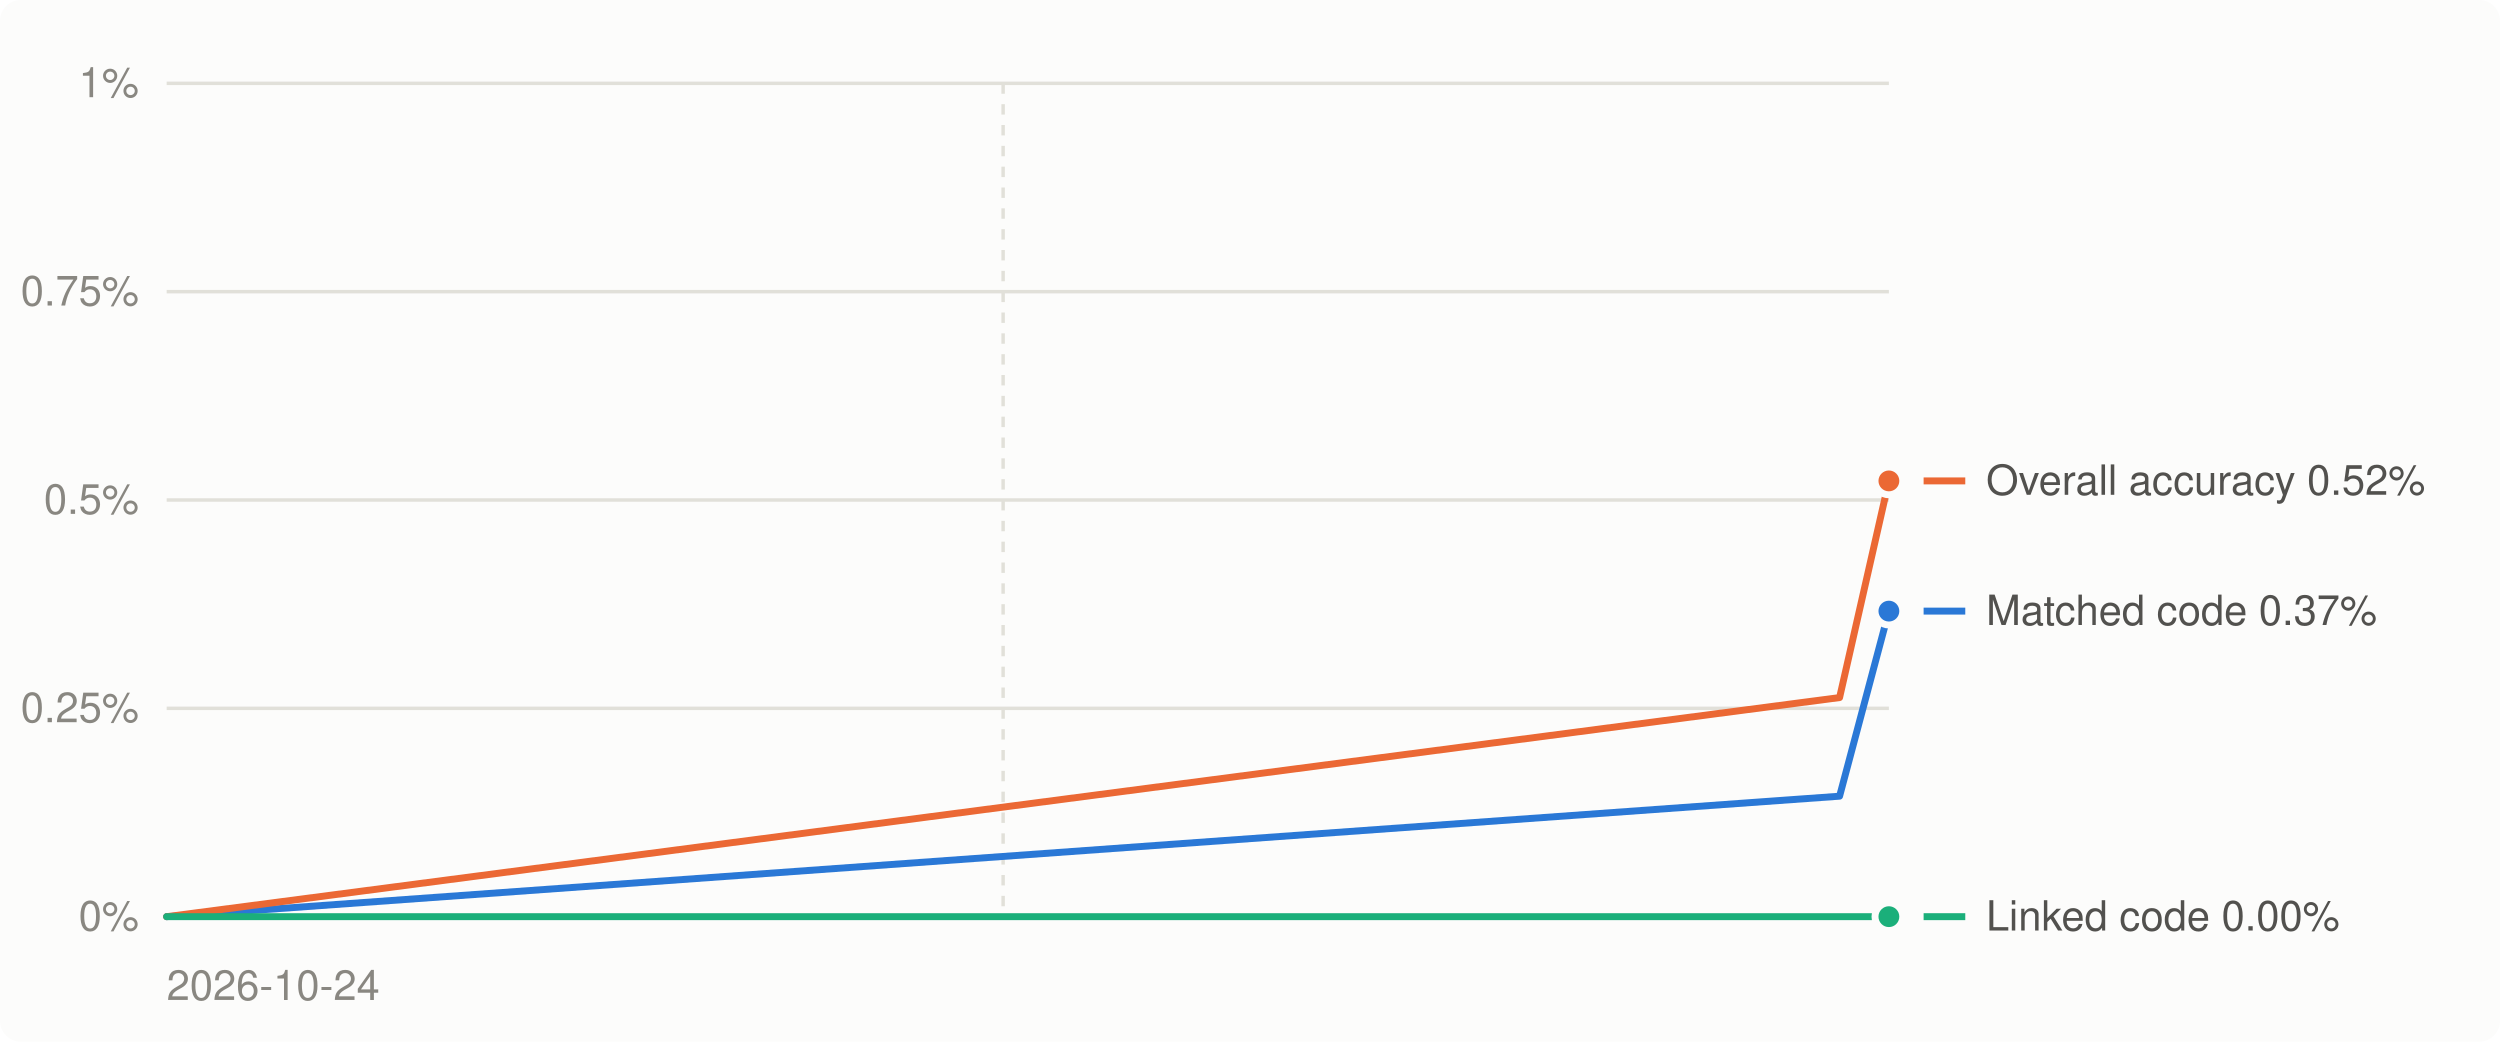
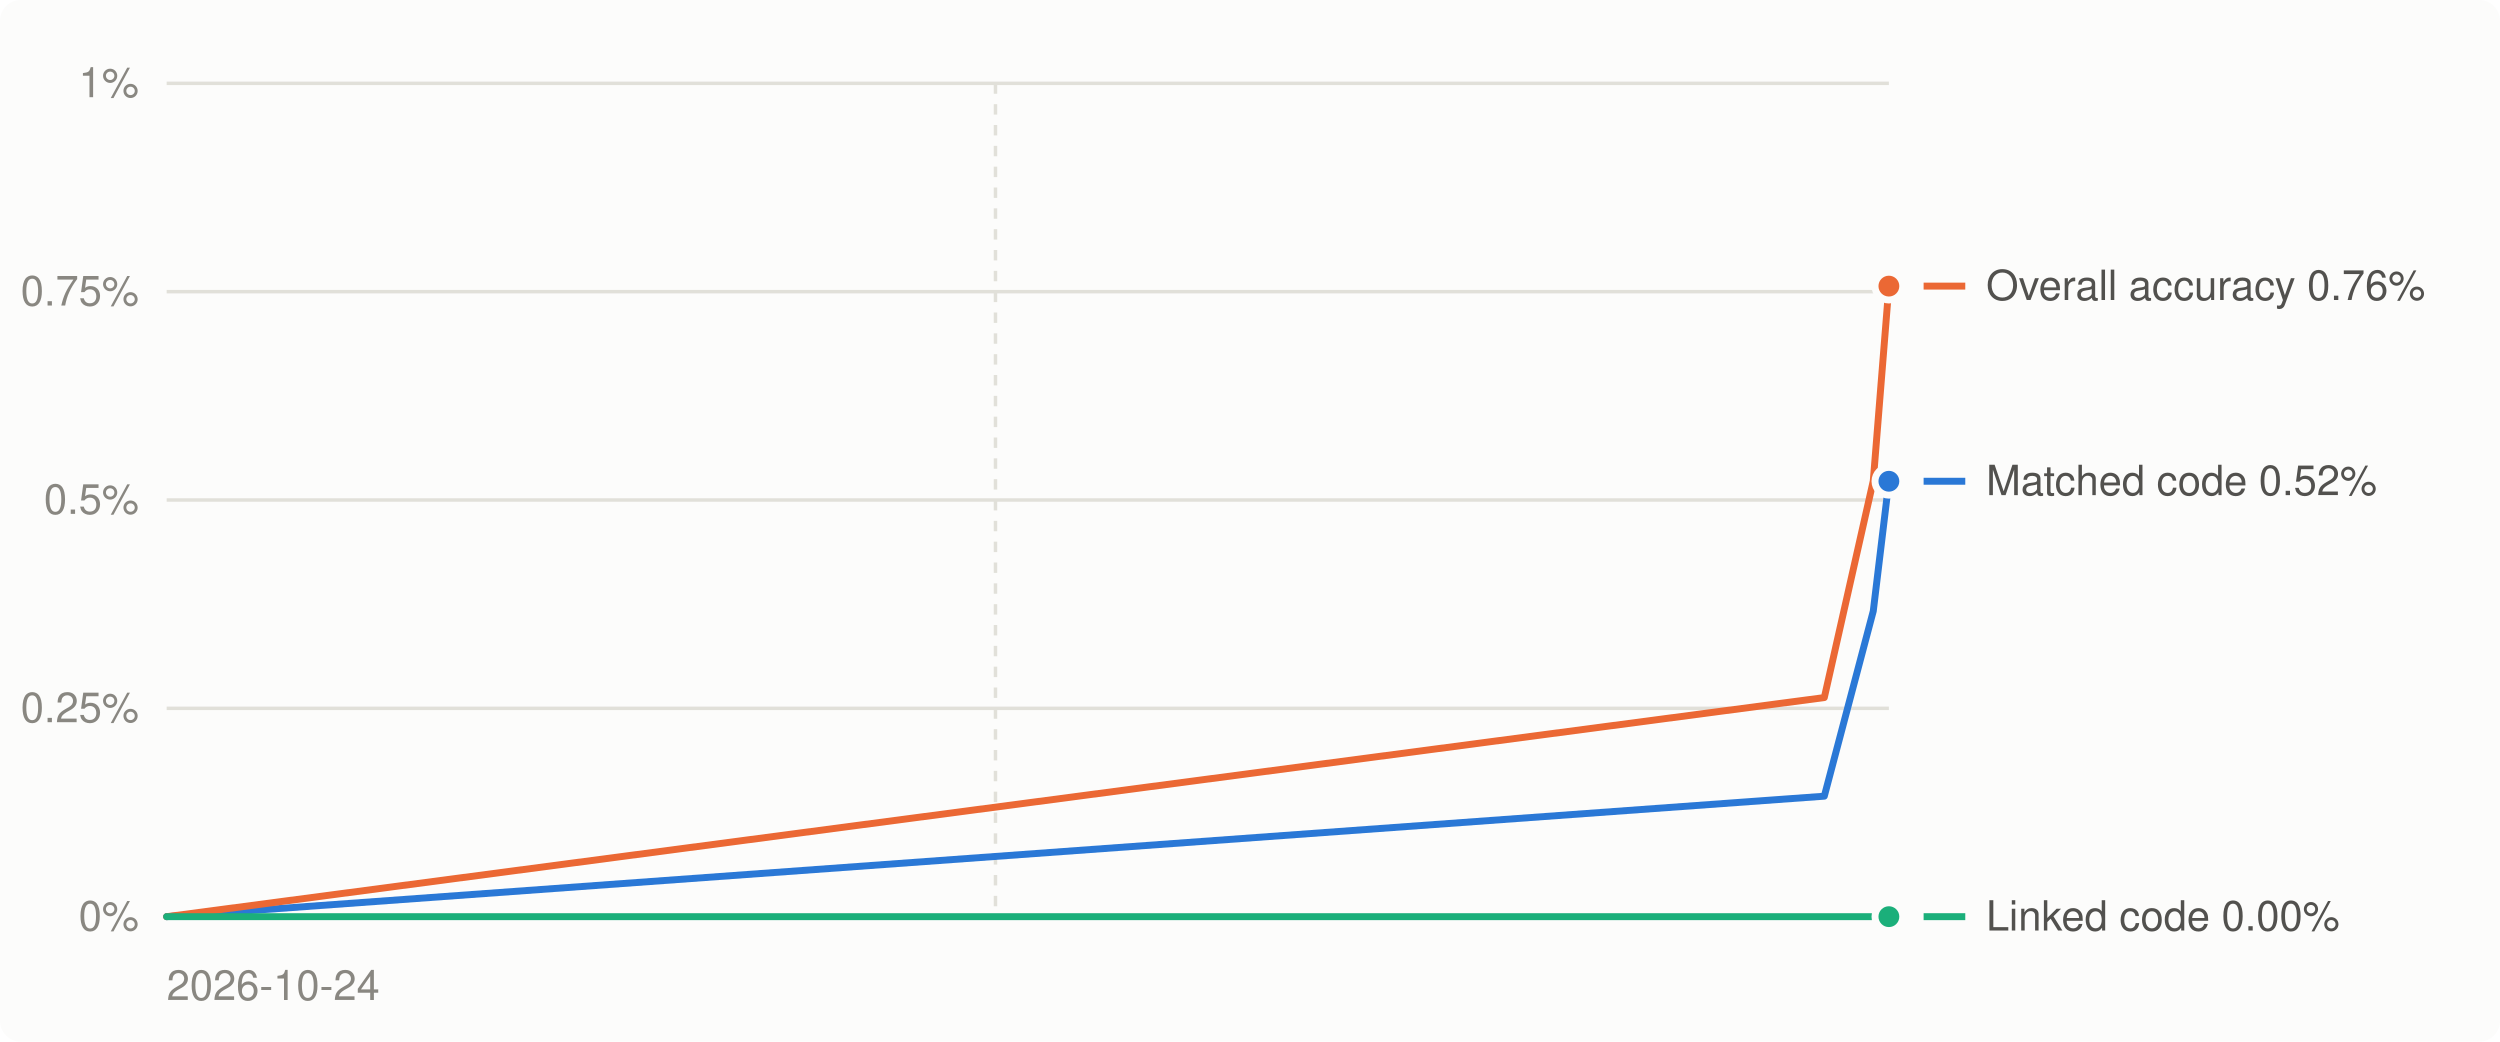
<svg xmlns="http://www.w3.org/2000/svg" viewBox="0 0 720 300" width="720" height="300" role="img" aria-label="Decompilation progress over time">
  <style>
.bg{fill:#fcfcfb}.grid{stroke:#e1e0d9}.muted{fill:#898781}.lbl{fill:#52514e}.ln0{stroke:#2a78d6}.dot0{fill:#2a78d6;stroke:#fcfcfb}.ln1{stroke:#eb6834}.dot1{fill:#eb6834;stroke:#fcfcfb}.ln2{stroke:#1baf7a}.dot2{fill:#1baf7a;stroke:#fcfcfb}
@media (prefers-color-scheme: dark){.bg{fill:#1a1a19}.grid{stroke:#2c2c2a}.muted{fill:#898781}.lbl{fill:#c3c2b7}.ln0{stroke:#3987e5}.dot0{fill:#3987e5;stroke:#1a1a19}.ln1{stroke:#d95926}.dot1{fill:#d95926;stroke:#1a1a19}.ln2{stroke:#199e70}.dot2{fill:#199e70;stroke:#1a1a19}}
text{font:12px -apple-system,BlinkMacSystemFont,'Segoe UI',Helvetica,Arial,sans-serif}
</style>
  <rect class="bg" width="720" height="300" rx="6" />
  <line x1="48" x2="544" y1="264.0" y2="264.0" class="grid" stroke-width="1" />
  <text x="40" y="268.0" class="muted" text-anchor="end">0%</text>
  <line x1="48" x2="544" y1="204.0" y2="204.0" class="grid" stroke-width="1" />
  <text x="40" y="208.0" class="muted" text-anchor="end">0.25%</text>
  <line x1="48" x2="544" y1="144.0" y2="144.0" class="grid" stroke-width="1" />
  <text x="40" y="148.0" class="muted" text-anchor="end">0.5%</text>
  <line x1="48" x2="544" y1="84.0" y2="84.0" class="grid" stroke-width="1" />
  <text x="40" y="88.0" class="muted" text-anchor="end">0.75%</text>
  <line x1="48" x2="544" y1="24.0" y2="24.0" class="grid" stroke-width="1" />
  <text x="40" y="28.0" class="muted" text-anchor="end">1%</text>
-   <line x1="288.9" x2="288.9" y1="24" y2="264" class="grid" stroke-width="1" stroke-dasharray="3 3" />
+   <line x1="286.7" x2="286.7" y1="24" y2="264" class="grid" stroke-width="1" stroke-dasharray="3 3" />
  <text class="muted" x="48.0" y="288" text-anchor="start">2026-10-24</text>
-   <polyline points="48.0,264.0 529.8,229.3 544.0,176.0" fill="none" class="ln0" stroke-width="2" stroke-linejoin="round" stroke-linecap="round" />
-   <polyline points="48.0,264.0 529.8,200.9 544.0,138.5" fill="none" class="ln1" stroke-width="2" stroke-linejoin="round" stroke-linecap="round" />
-   <polyline points="48.0,264.0 529.8,264.0 544.0,264.0" fill="none" class="ln2" stroke-width="2" stroke-linejoin="round" stroke-linecap="round" />
-   <circle cx="544.0" cy="176.0" r="4" class="dot0" stroke-width="2" />
-   <circle cx="544.0" cy="138.5" r="4" class="dot1" stroke-width="2" />
+   <polyline points="48.0,264.0 525.4,229.3 539.5,176.0 544.0,138.6" fill="none" class="ln0" stroke-width="2" stroke-linejoin="round" stroke-linecap="round" />
+   <polyline points="48.0,264.0 525.4,200.9 539.5,138.5 544.0,82.4" fill="none" class="ln1" stroke-width="2" stroke-linejoin="round" stroke-linecap="round" />
+   <polyline points="48.0,264.0 525.4,264.0 539.5,264.0 544.0,264.0" fill="none" class="ln2" stroke-width="2" stroke-linejoin="round" stroke-linecap="round" />
+   <circle cx="544.0" cy="138.6" r="4" class="dot0" stroke-width="2" />
+   <circle cx="544.0" cy="82.4" r="4" class="dot1" stroke-width="2" />
  <circle cx="544.0" cy="264.0" r="4" class="dot2" stroke-width="2" />
  <line x1="554" x2="566" y1="264.0" y2="264.0" class="ln2" stroke-width="2" />
  <text class="lbl" x="572" y="268.0">Linked code 0.00%</text>
-   <line x1="554" x2="566" y1="176.0" y2="176.0" class="ln0" stroke-width="2" />
-   <text class="lbl" x="572" y="180.0">Matched code 0.37%</text>
-   <line x1="554" x2="566" y1="138.5" y2="138.5" class="ln1" stroke-width="2" />
-   <text class="lbl" x="572" y="142.5">Overall accuracy 0.52%</text>
+   <line x1="554" x2="566" y1="138.6" y2="138.6" class="ln0" stroke-width="2" />
+   <text class="lbl" x="572" y="142.6">Matched code 0.52%</text>
+   <line x1="554" x2="566" y1="82.4" y2="82.4" class="ln1" stroke-width="2" />
+   <text class="lbl" x="572" y="86.4">Overall accuracy 0.76%</text>
</svg>
